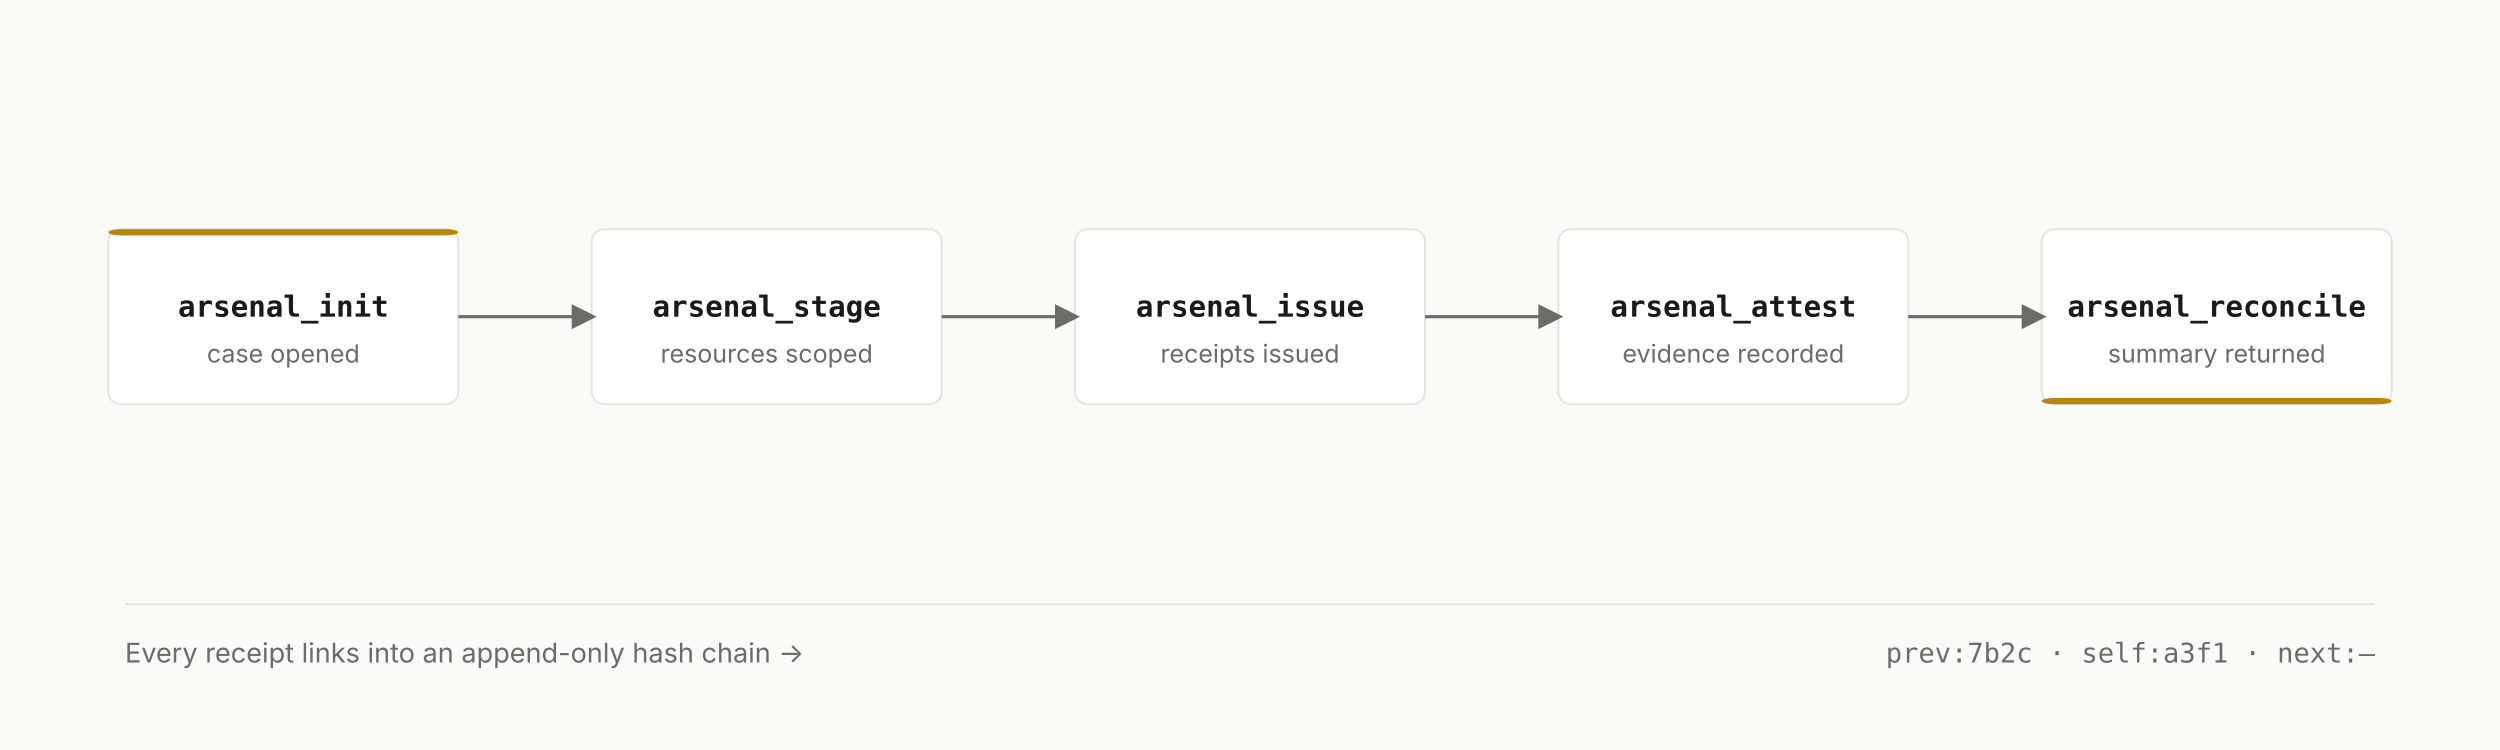
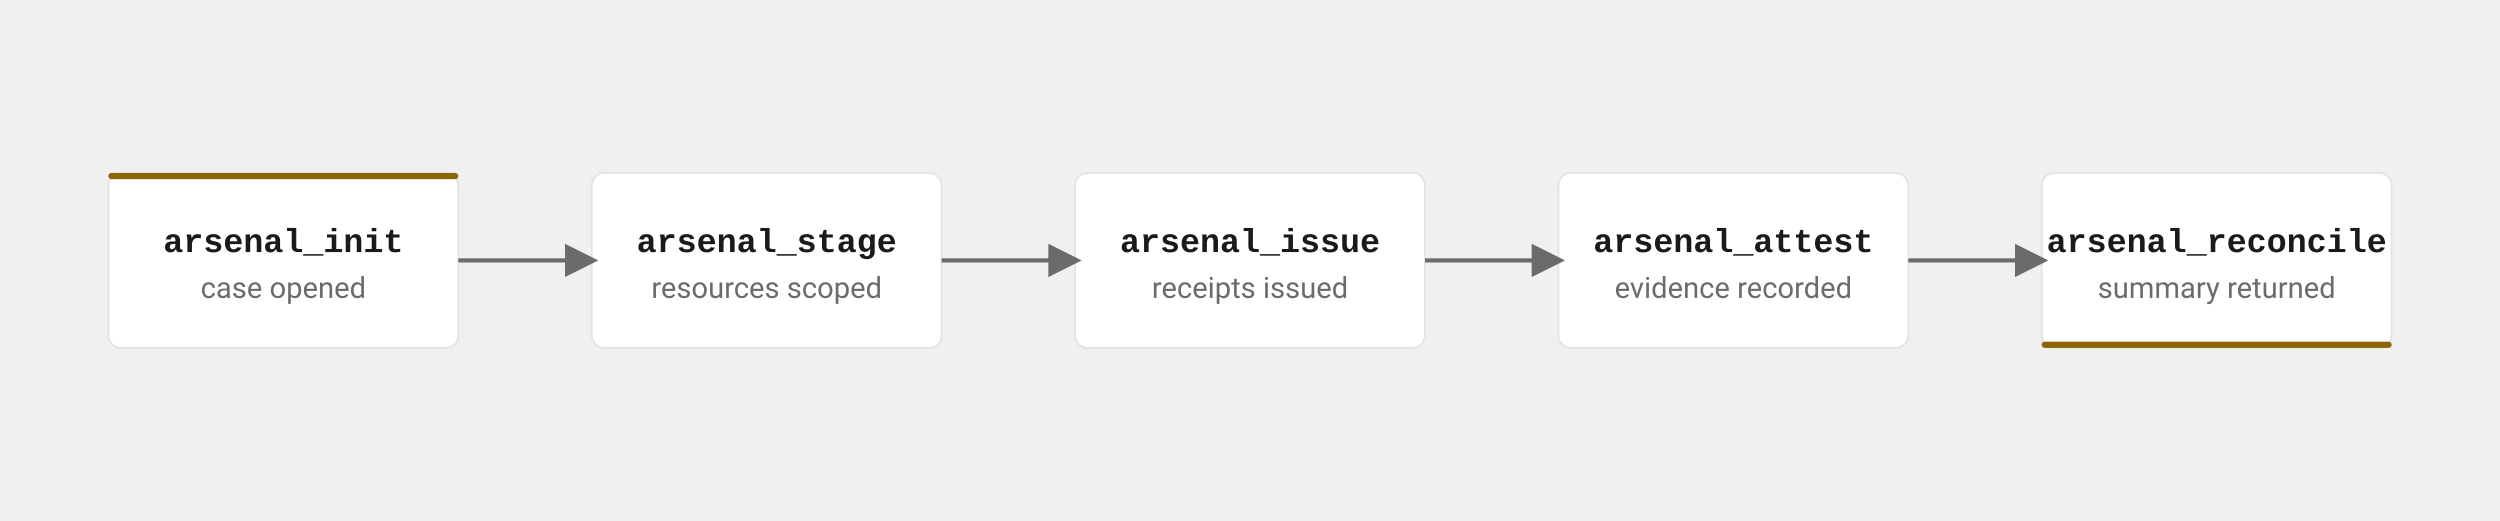
- <svg xmlns="http://www.w3.org/2000/svg" width="100%" viewBox="0 0 1200 360" role="img" aria-labelledby="pipeTitle pipeDesc">
+ <svg xmlns="http://www.w3.org/2000/svg" width="100%" viewBox="0 0 1200 250" role="img" aria-labelledby="pipeTitle pipeDesc">
  <defs>
    <style>
      .ink { fill: #1A1A1A; }
      .muted { fill: #6B6B6B; }
-       .gold { fill: #B8860B; }
-       .sans { font-family: -apple-system, BlinkMacSystemFont, "Segoe UI", "PingFang SC", sans-serif; }
-       .mono { font-family: ui-monospace, SFMono-Regular, Menlo, monospace; }
+       .faint { fill: #767676; }
+       .gold { fill: #8B6508; }
+       .sans { font-family: -apple-system, BlinkMacSystemFont, "Segoe UI", Roboto, Helvetica, Arial, sans-serif; }
+       .mono { font-family: ui-monospace, SFMono-Regular, "SF Mono", Menlo, Consolas, "Liberation Mono", monospace; }
    </style>
    <marker id="arrow" viewBox="0 0 10 10" refX="8" refY="5" markerWidth="8" markerHeight="8" orient="auto-start-reverse">
      <path d="M0,0 L10,5 L0,10 z" fill="#6B6B6B" />
    </marker>
  </defs>
-   <rect width="1200" height="360" fill="#FAFAF7" />
+   <rect width="1200" height="250" fill="transparent" />
  <g id="nodes">
-     <g transform="translate(52, 110)">
+     <g transform="translate(52, 83)">
      <rect width="168" height="84" rx="6" fill="#FFFFFF" stroke="#E5E5E0" stroke-width="1" />
-       <rect width="168" height="3" rx="6" fill="#B8860B" />
-       <text class="mono ink" font-size="14" x="84" y="42" text-anchor="middle" font-weight="bold">arsenal_init</text>
-       <text class="sans muted" font-size="12" x="84" y="64" text-anchor="middle">case opened</text>
+       <rect width="168" height="3" rx="1.5" fill="#8B6508" />
+       <text class="mono ink" font-size="16" x="84" y="38" text-anchor="middle" font-weight="bold">arsenal_init</text>
+       <text class="sans muted" font-size="14" x="84" y="60" text-anchor="middle">case opened</text>
    </g>
-     <g transform="translate(284, 110)">
+     <g transform="translate(284, 83)">
      <rect width="168" height="84" rx="6" fill="#FFFFFF" stroke="#E5E5E0" stroke-width="1" />
-       <text class="mono ink" font-size="14" x="84" y="42" text-anchor="middle" font-weight="bold">arsenal_stage</text>
-       <text class="sans muted" font-size="12" x="84" y="64" text-anchor="middle">resources scoped</text>
+       <text class="mono ink" font-size="16" x="84" y="38" text-anchor="middle" font-weight="bold">arsenal_stage</text>
+       <text class="sans muted" font-size="14" x="84" y="60" text-anchor="middle">resources scoped</text>
    </g>
-     <g transform="translate(516, 110)">
+     <g transform="translate(516, 83)">
      <rect width="168" height="84" rx="6" fill="#FFFFFF" stroke="#E5E5E0" stroke-width="1" />
-       <text class="mono ink" font-size="14" x="84" y="42" text-anchor="middle" font-weight="bold">arsenal_issue</text>
-       <text class="sans muted" font-size="12" x="84" y="64" text-anchor="middle">receipts issued</text>
+       <text class="mono ink" font-size="16" x="84" y="38" text-anchor="middle" font-weight="bold">arsenal_issue</text>
+       <text class="sans muted" font-size="14" x="84" y="60" text-anchor="middle">receipts issued</text>
    </g>
-     <g transform="translate(748, 110)">
+     <g transform="translate(748, 83)">
      <rect width="168" height="84" rx="6" fill="#FFFFFF" stroke="#E5E5E0" stroke-width="1" />
-       <text class="mono ink" font-size="14" x="84" y="42" text-anchor="middle" font-weight="bold">arsenal_attest</text>
-       <text class="sans muted" font-size="12" x="84" y="64" text-anchor="middle">evidence recorded</text>
+       <text class="mono ink" font-size="16" x="84" y="38" text-anchor="middle" font-weight="bold">arsenal_attest</text>
+       <text class="sans muted" font-size="14" x="84" y="60" text-anchor="middle">evidence recorded</text>
    </g>
-     <g transform="translate(980, 110)">
+     <g transform="translate(980, 83)">
      <rect width="168" height="84" rx="6" fill="#FFFFFF" stroke="#E5E5E0" stroke-width="1" />
-       <rect width="168" height="3" rx="6" fill="#B8860B" transform="translate(0, 81)" />
-       <text class="mono ink" font-size="14" x="84" y="42" text-anchor="middle" font-weight="bold">arsenal_reconcile</text>
-       <text class="sans muted" font-size="12" x="84" y="64" text-anchor="middle">summary returned</text>
+       <rect width="168" height="3" rx="1.5" fill="#8B6508" transform="translate(0, 81)" />
+       <text class="mono ink" font-size="16" x="84" y="38" text-anchor="middle" font-weight="bold">arsenal_reconcile</text>
+       <text class="sans muted" font-size="14" x="84" y="60" text-anchor="middle">summary returned</text>
    </g>
  </g>
  <g id="connectors">
-     <line x1="220" y1="152" x2="284" y2="152" stroke="#6B6B6B" stroke-width="1.5" marker-end="url(#arrow)" />
-     <line x1="452" y1="152" x2="516" y2="152" stroke="#6B6B6B" stroke-width="1.5" marker-end="url(#arrow)" />
-     <line x1="684" y1="152" x2="748" y2="152" stroke="#6B6B6B" stroke-width="1.5" marker-end="url(#arrow)" />
-     <line x1="916" y1="152" x2="980" y2="152" stroke="#6B6B6B" stroke-width="1.5" marker-end="url(#arrow)" />
-   </g>
-   <g id="hash-chain" transform="translate(0, 270)">
-     <line x1="60" y1="20" x2="1140" y2="20" stroke="#E5E5E0" stroke-width="1" />
-     <text class="sans muted" font-size="13" x="60" y="48">Every receipt links into an append-only hash chain →</text>
-     <text class="mono muted" font-size="13" x="1140" y="48" text-anchor="end">prev:7b2c · self:a3f1 · next:—</text>
+     <line x1="220" y1="125" x2="284" y2="125" stroke="#6B6B6B" stroke-width="2" marker-end="url(#arrow)" />
+     <line x1="452" y1="125" x2="516" y2="125" stroke="#6B6B6B" stroke-width="2" marker-end="url(#arrow)" />
+     <line x1="684" y1="125" x2="748" y2="125" stroke="#6B6B6B" stroke-width="2" marker-end="url(#arrow)" />
+     <line x1="916" y1="125" x2="980" y2="125" stroke="#6B6B6B" stroke-width="2" marker-end="url(#arrow)" />
  </g>
</svg>
